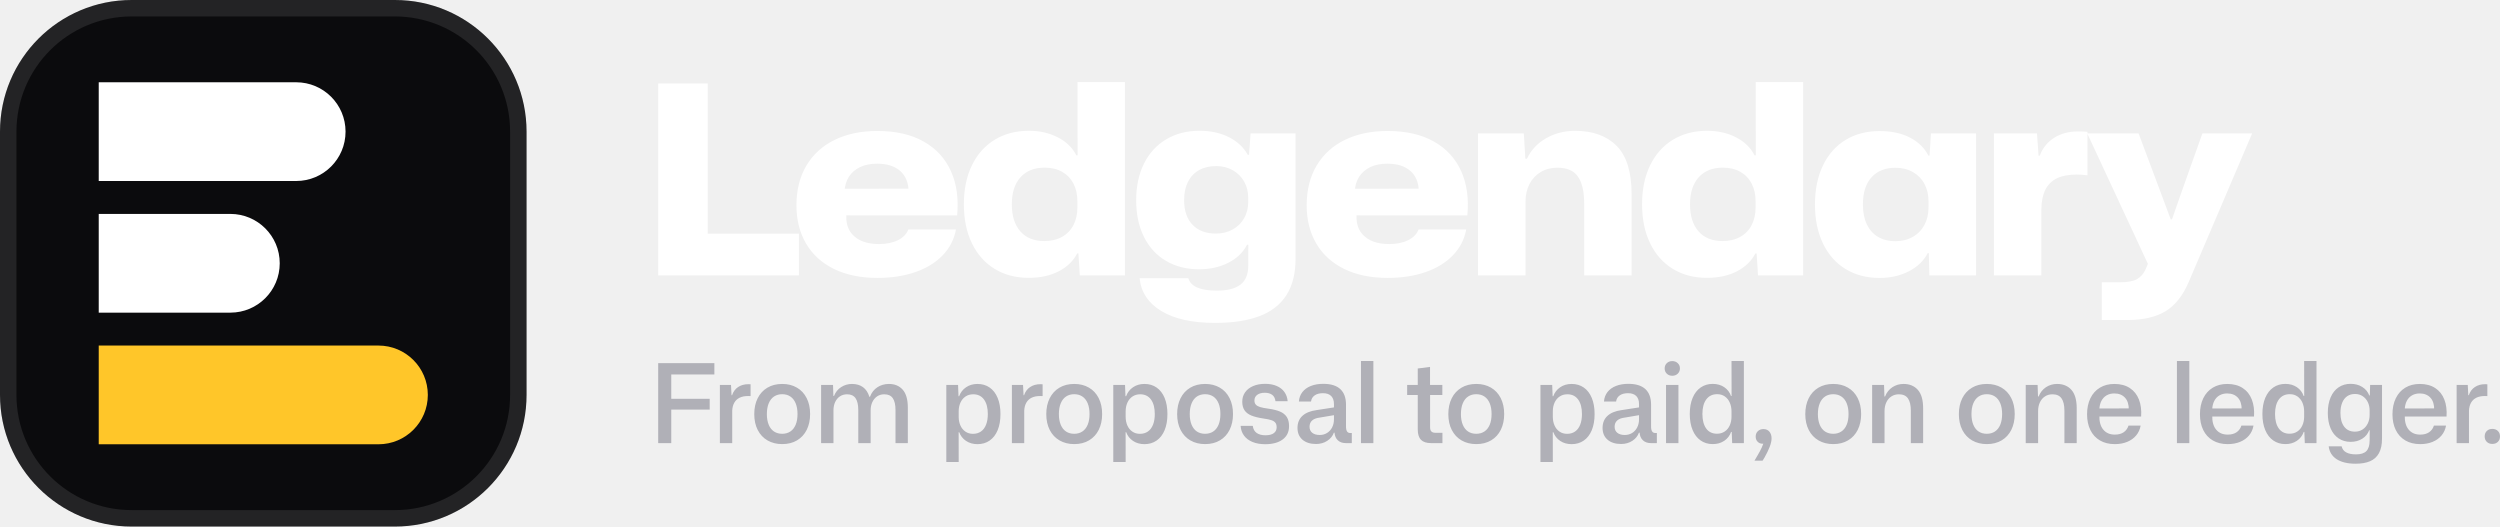
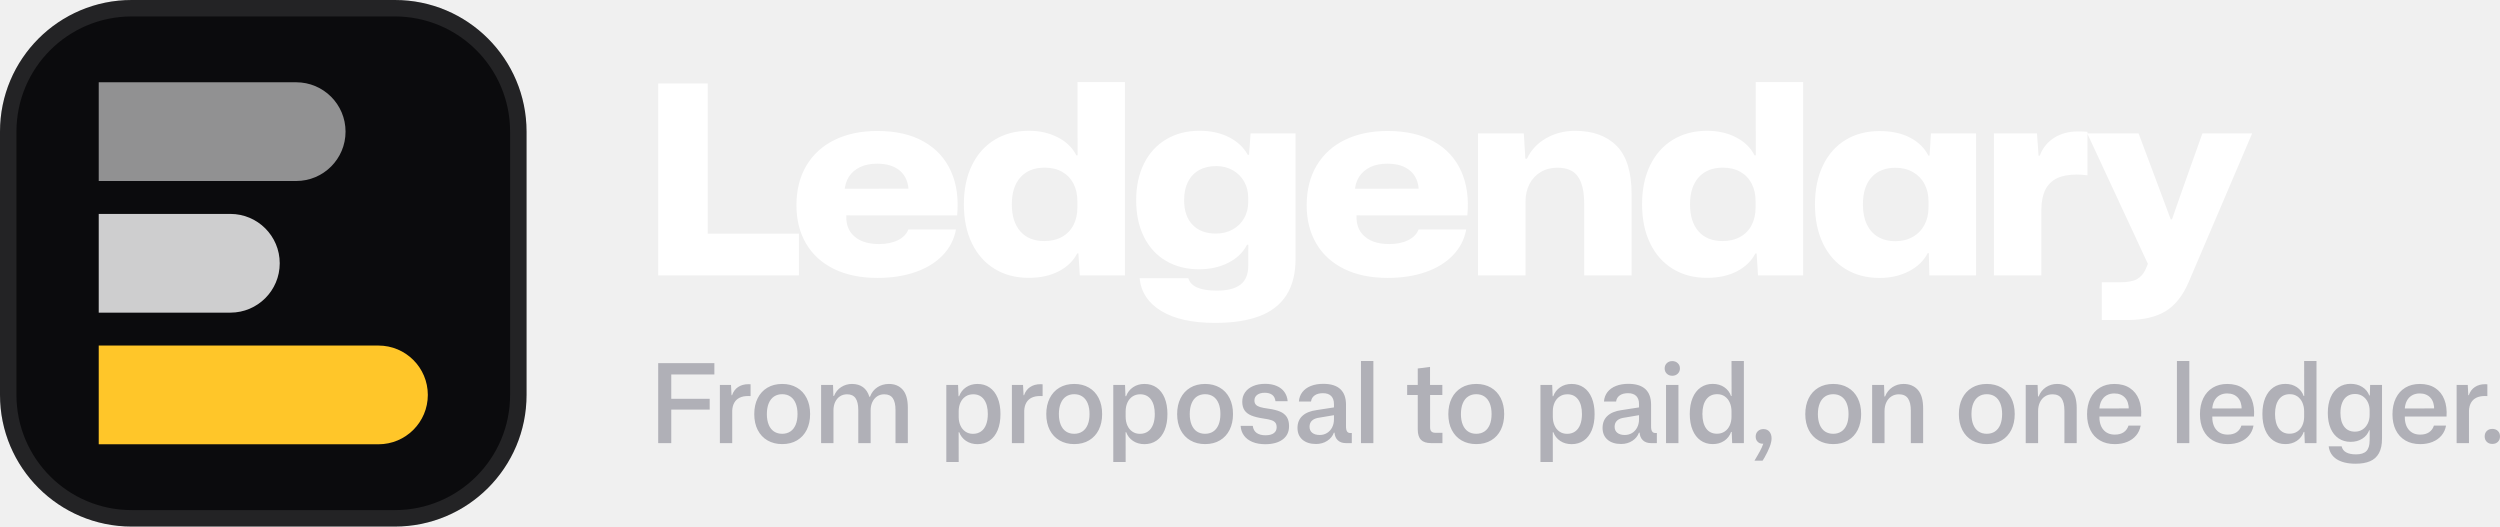
<svg xmlns="http://www.w3.org/2000/svg" viewBox="0 0 341.844 72" width="341.844" height="72" role="img" aria-label="Ledgendary. From proposal to paid, on one ledger.">
  <rect x="0" y="0" width="72" height="72" rx="18" fill="#0b0b0d" />
  <rect x="1.125" y="1.125" width="69.75" height="69.75" rx="16.875" fill="none" stroke="rgba(255,255,255,0.1)" stroke-width="2.25" />
-   <path d="M13.5 11.25H40.5A6.75 6.75 0 0 1 40.5 24.75H13.5H13.5V11.25Z" fill="#ffffff" />
-   <path d="M13.5 29.25H31.5A6.75 6.75 0 0 1 31.5 42.75H13.5H13.5V29.25Z" fill="#ffffff" />
+   <path d="M13.5 11.25H40.5A6.75 6.75 0 0 1 40.5 24.75H13.5H13.5V11.25Z" fill="#ffffff" opacity="0.55" />
+   <path d="M13.5 29.25H31.5A6.75 6.75 0 0 1 31.5 42.75H13.5H13.5V29.25Z" fill="#ffffff" opacity="0.8" />
  <path d="M13.5 47.25H51.75A6.75 6.75 0 0 1 51.75 60.75H13.5H13.5V47.25Z" fill="#ffc629" />
  <path transform="translate(87.963 37.654) scale(0.036)" fill="#ffffff" d="M56.572 -729.0H244.789V-123.262L210.67 -158.371H591.07V0.0H56.572ZM581.692 -265.912Q581.692 -353.534 619.569 -417.153Q657.446 -480.773 726.876 -514.631Q796.306 -548.488 889.243 -548.488Q993.665 -548.488 1064.777 -508.409Q1135.888 -468.331 1168.47 -395.863Q1201.052 -323.394 1191.945 -227.81L689.562 -227.949L775.346 -259.234Q760.821 -191.918 794.13 -155.43Q827.44 -118.942 895.251 -118.942Q937.412 -118.942 967.129 -133.678Q996.845 -148.414 1006.777 -174.46H1187.713Q1177.053 -117.185 1136.591 -75.644Q1096.13 -34.104 1032.569 -12.235Q969.009 9.635 889.263 9.635Q793.345 9.635 723.898 -24.565Q654.452 -58.765 618.072 -121.091Q581.692 -183.416 581.692 -265.912ZM755.807 -328.995 1017.785 -329.411 1007.667 -318.006Q1007.159 -368.499 975.955 -396.378Q944.752 -424.258 887.896 -424.258Q850.813 -424.258 823.424 -411.246Q796.036 -398.235 780.718 -374.178Q765.4 -350.121 764.386 -317.454ZM1217.61 -269.973Q1217.61 -355.244 1248.307 -418.253Q1279.004 -481.263 1334.871 -515.232Q1390.739 -549.2 1464.656 -549.2Q1525.894 -549.2 1574.347 -524.368Q1622.8 -499.536 1644.804 -455.984H1649.549L1649.262 -734.203H1829.485V0.0H1657.965L1652.715 -83.343H1648.064Q1625.659 -40.267 1577.921 -15.451Q1530.183 9.365 1463.622 9.365Q1390.225 9.365 1334.614 -24.604Q1279.004 -58.573 1248.307 -121.668Q1217.61 -184.764 1217.61 -269.973ZM1648.731 -257.449V-281.955Q1648.731 -319.677 1633.925 -348.404Q1619.118 -377.131 1591.149 -393.161Q1563.18 -409.192 1524.681 -409.192Q1465.504 -409.192 1432.616 -372.564Q1399.728 -335.937 1399.728 -269.973Q1399.728 -204.214 1431.966 -167.266Q1464.203 -130.319 1523.306 -130.319Q1561.755 -130.319 1590.287 -146.168Q1618.82 -162.018 1633.776 -190.872Q1648.731 -219.726 1648.731 -257.449ZM1884.994 10.688H2070.086Q2077.022 34.454 2104.18 46.215Q2131.338 57.977 2178.377 57.977Q2238.775 57.977 2268.256 35.075Q2297.736 12.173 2297.736 -36.554L2298.023 -116.305H2293.138Q2270.61 -72.436 2221.81 -47.765Q2173.01 -23.095 2110.879 -23.095Q2039.605 -23.095 1985.356 -55.047Q1931.107 -86.999 1901.585 -146.283Q1872.062 -205.566 1872.062 -285.315Q1872.062 -365.29 1902.015 -425.025Q1931.968 -484.76 1986.574 -517.011Q2041.18 -549.262 2112.568 -549.262Q2175.619 -549.262 2223.771 -525.235Q2271.922 -501.209 2295.903 -457.98H2300.799L2306.605 -539.372H2477.429V-62.853Q2477.429 20.778 2442.837 74.85Q2408.245 128.921 2340.591 154.731Q2272.937 180.54 2171.533 180.54Q2042.372 180.54 1967.865 135.576Q1893.358 90.612 1884.994 10.688ZM2297.581 -278.138V-295.154Q2297.581 -329.008 2282.172 -356.304Q2266.762 -383.601 2239.093 -399.366Q2211.423 -415.131 2176.274 -415.131Q2138.451 -415.131 2111.051 -399.831Q2083.651 -384.53 2068.916 -355.45Q2054.18 -326.369 2054.18 -285.845Q2054.18 -225.455 2086.167 -192.112Q2118.153 -158.768 2174.672 -158.768Q2210.565 -158.768 2238.5 -174.23Q2266.436 -189.691 2282.009 -216.942Q2297.581 -244.193 2297.581 -278.138ZM2519.692 -265.912Q2519.692 -353.534 2557.569 -417.153Q2595.446 -480.773 2664.876 -514.631Q2734.306 -548.488 2827.243 -548.488Q2931.665 -548.488 3002.777 -508.409Q3073.888 -468.331 3106.47 -395.863Q3139.052 -323.394 3129.945 -227.81L2627.562 -227.949L2713.346 -259.234Q2698.821 -191.918 2732.13 -155.43Q2765.44 -118.942 2833.251 -118.942Q2875.412 -118.942 2905.129 -133.678Q2934.845 -148.414 2944.777 -174.46H3125.713Q3115.053 -117.185 3074.591 -75.644Q3034.13 -34.104 2970.569 -12.235Q2907.009 9.635 2827.263 9.635Q2731.345 9.635 2661.898 -24.565Q2592.452 -58.765 2556.072 -121.091Q2519.692 -183.416 2519.692 -265.912ZM2693.807 -328.995 2955.785 -329.411 2945.667 -318.006Q2945.159 -368.499 2913.955 -396.378Q2882.752 -424.258 2825.896 -424.258Q2788.813 -424.258 2761.424 -411.246Q2734.036 -398.235 2718.718 -374.178Q2703.4 -350.121 2702.386 -317.454ZM3170.534 -539.372H3344.415L3350.327 -443.089H3356.312Q3379.791 -492.653 3429.111 -520.841Q3478.431 -549.029 3538.864 -549.029Q3640.586 -549.029 3697.234 -491.661Q3753.882 -434.294 3753.882 -307.567V0.0H3573.719V-272.502Q3573.719 -340.963 3550.192 -374.978Q3526.665 -408.993 3471.965 -408.993Q3436.303 -408.993 3408.666 -392.55Q3381.029 -376.107 3365.949 -346.884Q3350.869 -317.661 3350.869 -279.868V0.0H3170.534ZM3793.61 -269.973Q3793.61 -355.244 3824.307 -418.253Q3855.004 -481.263 3910.871 -515.232Q3966.739 -549.2 4040.656 -549.2Q4101.894 -549.2 4150.347 -524.368Q4198.8 -499.536 4220.804 -455.984H4225.549L4225.262 -734.203H4405.485V0.0H4233.965L4228.715 -83.343H4224.064Q4201.659 -40.267 4153.921 -15.451Q4106.183 9.365 4039.622 9.365Q3966.225 9.365 3910.614 -24.604Q3855.004 -58.573 3824.307 -121.668Q3793.61 -184.764 3793.61 -269.973ZM4224.731 -257.449V-281.955Q4224.731 -319.677 4209.925 -348.404Q4195.118 -377.131 4167.149 -393.161Q4139.18 -409.192 4100.681 -409.192Q4041.504 -409.192 4008.616 -372.564Q3975.728 -335.937 3975.728 -269.973Q3975.728 -204.214 4007.966 -167.266Q4040.203 -130.319 4099.306 -130.319Q4137.755 -130.319 4166.287 -146.168Q4194.82 -162.018 4209.776 -190.872Q4224.731 -219.726 4224.731 -257.449ZM4450.287 -269.245Q4450.287 -354.512 4480.808 -417.732Q4511.329 -480.952 4566.732 -514.546Q4622.134 -548.14 4695.786 -548.14Q4763.642 -548.14 4811.31 -523.255Q4858.978 -498.37 4881.193 -454.847H4885.363L4890.896 -539.372H5062.162V0.0H4884.808L4882.729 -84.485H4878.584Q4855.929 -40.625 4806.734 -15.429Q4757.54 9.767 4696.028 9.767Q4621.939 9.767 4566.583 -24.051Q4511.227 -57.868 4480.757 -121.005Q4450.287 -184.142 4450.287 -269.245ZM4881.552 -257.844V-281.605Q4881.552 -318.304 4866.432 -346.982Q4851.313 -375.66 4822.617 -392.161Q4793.921 -408.662 4756.098 -408.662Q4697.855 -408.662 4665.13 -372.508Q4632.405 -336.354 4632.405 -269.241Q4632.405 -225.401 4647.266 -194.021Q4662.127 -162.642 4689.879 -146.207Q4717.632 -129.773 4755.337 -129.773Q4793.378 -129.773 4822.23 -146.408Q4851.083 -163.043 4866.317 -192.026Q4881.552 -221.008 4881.552 -257.844ZM5129.989 -539.372H5293.58L5299.619 -454.607H5304.039Q5320.785 -498.475 5358.883 -522.595Q5396.981 -546.715 5449.262 -546.715Q5472.72 -546.715 5485.389 -545.324V-379.988Q5462.105 -382.97 5445.058 -382.97Q5399.385 -382.97 5370.022 -369.085Q5340.658 -355.199 5325.764 -325.919Q5310.87 -296.64 5310.184 -251.209V0.0H5129.989ZM5539.807 26.153H5610.933Q5651.897 26.153 5673.363 14.308Q5694.829 2.463 5706.39 -23.649L5723.348 -64.003V-25.419L5484.441 -539.372H5679.446L5765.735 -308.868L5801.567 -212.781H5806.371L5839.927 -308.868L5921.881 -539.372H6110.92L5870.388 24.034Q5836.456 103.532 5781.321 136.567Q5726.187 169.601 5636.381 169.601H5539.807Z" />
  <path transform="translate(88.854 60.59) scale(0.015)" fill="#b0b0b7" d="M76.41 -729.0H588.564V-625.542H174.577L195.595 -646.958V0.0H76.41ZM162.04 -403.841H545.928V-305.351H162.04ZM638.616 -530.392H740.231L744.92 -436.552H749.634Q766.31 -485.712 805.186 -511.378Q844.062 -537.045 897.41 -537.045Q908.012 -537.045 918.661 -536.366V-428.574Q907.02 -429.253 895.93 -429.253Q849.727 -429.253 818.377 -413.733Q787.027 -398.213 770.109 -368.426Q753.191 -338.638 751.175 -295.953V0.0H638.616ZM952.081 -264.44Q952.081 -346.241 982.842 -408.317Q1013.603 -470.392 1071.197 -504.888Q1128.791 -539.384 1206.937 -539.384Q1282.6 -539.384 1340.268 -506.132Q1397.936 -472.88 1429.602 -410.731Q1461.268 -348.581 1461.268 -264.944Q1461.268 -183.472 1430.594 -121.484Q1399.92 -59.496 1342.414 -25.252Q1284.907 8.992 1206.937 8.992Q1131.099 8.992 1073.343 -24.26Q1015.587 -57.512 983.834 -119.41Q952.081 -181.308 952.081 -264.44ZM1346.385 -264.944Q1346.385 -322.369 1329.396 -363.212Q1312.407 -404.056 1280.934 -424.955Q1249.462 -445.855 1206.937 -445.855Q1164.263 -445.855 1132.777 -425.043Q1101.292 -404.231 1084.127 -363.223Q1066.963 -322.215 1066.963 -264.44Q1066.963 -207.52 1084.04 -166.928Q1101.117 -126.336 1132.35 -105.689Q1163.584 -85.042 1206.433 -85.042Q1249.112 -85.042 1280.584 -105.601Q1312.056 -126.161 1329.221 -166.753Q1346.385 -207.345 1346.385 -264.944ZM1561.582 -530.392H1670.157L1673.342 -429.851H1679.213Q1699.473 -482.109 1744.306 -510.746Q1789.139 -539.384 1843.276 -539.384Q1902.892 -539.384 1943.228 -510.168Q1983.565 -480.952 2001.446 -422.365H2006.993Q2027.966 -478.636 2074.304 -509.01Q2120.642 -539.384 2179.907 -539.384Q2258.687 -539.384 2305.327 -487.025Q2351.966 -434.665 2351.966 -323.275V0.0H2239.731V-300.285Q2239.731 -373.924 2215.008 -409.463Q2190.285 -445.001 2137.03 -445.001Q2100.024 -445.001 2071.882 -425.925Q2043.74 -406.85 2028.32 -373.444Q2012.899 -340.038 2012.899 -298.637V0.0H1900.314V-300.285Q1900.314 -373.749 1875.515 -409.375Q1850.715 -445.001 1798.293 -445.001Q1760.963 -445.001 1732.734 -426.09Q1704.504 -407.178 1689.322 -373.772Q1674.141 -340.366 1674.141 -298.637V0.0H1561.582ZM2702.877 -530.392H2809.963L2813.968 -427.812H2819.86Q2838.199 -478.594 2882.596 -508.989Q2926.992 -539.384 2987.281 -539.384Q3050.681 -539.384 3097.943 -506.561Q3145.205 -473.737 3170.838 -411.835Q3196.471 -349.933 3196.471 -264.944Q3196.471 -179.451 3170.838 -117.801Q3145.205 -56.151 3097.943 -23.328Q3050.681 9.496 2987.173 9.496Q2926.82 9.496 2882.628 -20.13Q2838.437 -49.756 2820.404 -99.676H2815.292L2815.616 171.933H2702.877ZM3081.245 -264.944Q3081.245 -349.984 3046.383 -397.524Q3011.522 -445.064 2948.277 -445.064Q2907.523 -445.064 2877.437 -424.584Q2847.351 -404.104 2831.484 -368.686Q2815.616 -333.268 2815.616 -289.549V-239.663Q2815.616 -195.944 2831.239 -160.774Q2846.862 -125.604 2876.457 -105.124Q2906.053 -84.644 2945.722 -84.644Q2988.337 -84.644 3018.768 -105.944Q3049.198 -127.244 3065.221 -168.016Q3081.245 -208.788 3081.245 -264.944ZM3300.616 -530.392H3402.231L3406.92 -436.552H3411.634Q3428.31 -485.712 3467.186 -511.378Q3506.062 -537.045 3559.41 -537.045Q3570.012 -537.045 3580.661 -536.366V-428.574Q3569.02 -429.253 3557.93 -429.253Q3511.727 -429.253 3480.377 -413.733Q3449.027 -398.213 3432.109 -368.426Q3415.191 -338.638 3413.175 -295.953V0.0H3300.616ZM3614.081 -264.44Q3614.081 -346.241 3644.842 -408.317Q3675.603 -470.392 3733.197 -504.888Q3790.791 -539.384 3868.937 -539.384Q3944.6 -539.384 4002.268 -506.132Q4059.936 -472.88 4091.602 -410.731Q4123.268 -348.581 4123.268 -264.944Q4123.268 -183.472 4092.594 -121.484Q4061.92 -59.496 4004.414 -25.252Q3946.907 8.992 3868.937 8.992Q3793.099 8.992 3735.343 -24.26Q3677.587 -57.512 3645.834 -119.41Q3614.081 -181.308 3614.081 -264.44ZM4008.385 -264.944Q4008.385 -322.369 3991.396 -363.212Q3974.407 -404.056 3942.934 -424.955Q3911.462 -445.855 3868.937 -445.855Q3826.263 -445.855 3794.777 -425.043Q3763.292 -404.231 3746.127 -363.223Q3728.963 -322.215 3728.963 -264.44Q3728.963 -207.52 3746.04 -166.928Q3763.117 -126.336 3794.35 -105.689Q3825.584 -85.042 3868.433 -85.042Q3911.112 -85.042 3942.584 -105.601Q3974.056 -126.161 3991.221 -166.753Q4008.385 -207.345 4008.385 -264.944ZM4224.877 -530.392H4331.963L4335.968 -427.812H4341.86Q4360.199 -478.594 4404.596 -508.989Q4448.992 -539.384 4509.281 -539.384Q4572.681 -539.384 4619.943 -506.561Q4667.205 -473.737 4692.838 -411.835Q4718.471 -349.933 4718.471 -264.944Q4718.471 -179.451 4692.838 -117.801Q4667.205 -56.151 4619.943 -23.328Q4572.681 9.496 4509.173 9.496Q4448.82 9.496 4404.628 -20.13Q4360.437 -49.756 4342.404 -99.676H4337.292L4337.616 171.933H4224.877ZM4603.245 -264.944Q4603.245 -349.984 4568.383 -397.524Q4533.522 -445.064 4470.277 -445.064Q4429.523 -445.064 4399.437 -424.584Q4369.351 -404.104 4353.484 -368.686Q4337.616 -333.268 4337.616 -289.549V-239.663Q4337.616 -195.944 4353.239 -160.774Q4368.862 -125.604 4398.457 -105.124Q4428.053 -84.644 4467.722 -84.644Q4510.337 -84.644 4540.768 -105.944Q4571.198 -127.244 4587.221 -168.016Q4603.245 -208.788 4603.245 -264.944ZM4807.081 -264.44Q4807.081 -346.241 4837.842 -408.317Q4868.603 -470.392 4926.197 -504.888Q4983.791 -539.384 5061.937 -539.384Q5137.6 -539.384 5195.268 -506.132Q5252.936 -472.88 5284.602 -410.731Q5316.268 -348.581 5316.268 -264.944Q5316.268 -183.472 5285.594 -121.484Q5254.92 -59.496 5197.414 -25.252Q5139.907 8.992 5061.937 8.992Q4986.099 8.992 4928.343 -24.26Q4870.587 -57.512 4838.834 -119.41Q4807.081 -181.308 4807.081 -264.44ZM5201.385 -264.944Q5201.385 -322.369 5184.396 -363.212Q5167.407 -404.056 5135.934 -424.955Q5104.462 -445.855 5061.937 -445.855Q5019.263 -445.855 4987.777 -425.043Q4956.292 -404.231 4939.127 -363.223Q4921.963 -322.215 4921.963 -264.44Q4921.963 -207.52 4939.04 -166.928Q4956.117 -126.336 4987.35 -105.689Q5018.584 -85.042 5061.433 -85.042Q5104.112 -85.042 5135.584 -105.601Q5167.056 -126.161 5184.221 -166.753Q5201.385 -207.345 5201.385 -264.944ZM5385.802 -157.286H5496.379Q5502.029 -113.318 5532.338 -92.367Q5562.647 -71.416 5612.44 -71.416Q5661.681 -71.416 5687.903 -90.577Q5714.124 -109.737 5714.124 -144.4Q5714.124 -170.496 5702.746 -185.468Q5691.369 -200.441 5667.195 -208.803Q5643.021 -217.165 5596.186 -223.849Q5526.836 -234.016 5484.827 -250.996Q5442.818 -267.976 5421.726 -298.536Q5400.635 -329.096 5400.635 -378.056Q5400.635 -426.525 5426.616 -463.238Q5452.598 -499.952 5499.823 -520.172Q5547.048 -540.392 5609.047 -540.392Q5669.076 -540.392 5714.135 -521.148Q5759.193 -501.904 5784.751 -466.212Q5810.31 -430.52 5814.445 -381.788H5703.39Q5698.735 -421.067 5673.601 -440.021Q5648.467 -458.976 5605.541 -458.976Q5562.438 -458.976 5537.044 -440.06Q5511.65 -421.143 5511.65 -388.504Q5511.65 -364.928 5524.198 -350.876Q5536.746 -336.825 5563.248 -328.635Q5589.751 -320.445 5639.382 -313.915Q5704.885 -304.591 5745.231 -287.36Q5785.577 -270.13 5806.439 -238.146Q5827.301 -206.161 5827.301 -154.345Q5827.301 -76.57 5769.207 -33.285Q5711.113 10.0 5609.44 10.0Q5543.244 10.0 5493.75 -10.496Q5444.255 -30.992 5416.438 -68.848Q5388.622 -106.703 5385.802 -157.286ZM5904.144 -138.371Q5904.144 -206.884 5948.719 -248.236Q5993.293 -289.587 6078.299 -301.021L6247.008 -327.098V-256.477L6107.704 -232.817Q6061.62 -227.567 6037.812 -206.481Q6014.004 -185.394 6014.004 -149.002Q6014.004 -113.681 6038.699 -93.909Q6063.394 -74.137 6107.039 -74.137Q6143.695 -74.137 6173.348 -92.296Q6203.001 -110.455 6219.769 -143.05Q6236.537 -175.644 6236.537 -217.711V-355.709Q6236.537 -404.003 6211.018 -429.525Q6185.5 -455.047 6136.019 -455.047Q6089.297 -455.047 6060.699 -435.04Q6032.101 -415.033 6027.475 -379.208H5917.041Q5920.511 -428.72 5948.646 -465.058Q5976.781 -501.395 6025.751 -520.894Q6074.722 -540.392 6139.382 -540.392Q6242.599 -540.392 6294.478 -492.258Q6346.357 -444.123 6346.357 -350.921V-151.754Q6346.357 -120.548 6356.042 -106.23Q6365.726 -91.911 6386.125 -91.911H6399.153V0.0H6345.07Q6299.569 0.0 6272.215 -25.371Q6244.861 -50.743 6241.683 -95.133H6235.786Q6219.489 -49.477 6175.354 -20.735Q6131.218 8.008 6073.462 8.008Q5994.749 8.008 5949.447 -31.179Q5904.144 -70.366 5904.144 -138.371ZM6482.864 -748.577H6595.926V0.0H6482.864ZM7000.429 -124.281V-438.375H6903.926V-530.392H7000.39V-680.269L7112.291 -694.464V-530.392H7224.495V-438.375H7112.795V-144.153Q7112.795 -117.097 7125.192 -105.565Q7137.589 -94.034 7162.446 -94.034H7225.503V0.0H7121.766Q7059.877 0.0 7030.153 -29.948Q7000.429 -59.896 7000.429 -124.281ZM7279.081 -264.44Q7279.081 -346.241 7309.842 -408.317Q7340.603 -470.392 7398.197 -504.888Q7455.791 -539.384 7533.937 -539.384Q7609.6 -539.384 7667.268 -506.132Q7724.936 -472.88 7756.602 -410.731Q7788.268 -348.581 7788.268 -264.944Q7788.268 -183.472 7757.594 -121.484Q7726.92 -59.496 7669.414 -25.252Q7611.907 8.992 7533.937 8.992Q7458.099 8.992 7400.343 -24.26Q7342.587 -57.512 7310.834 -119.41Q7279.081 -181.308 7279.081 -264.44ZM7673.385 -264.944Q7673.385 -322.369 7656.396 -363.212Q7639.407 -404.056 7607.934 -424.955Q7576.462 -445.855 7533.937 -445.855Q7491.263 -445.855 7459.777 -425.043Q7428.292 -404.231 7411.127 -363.223Q7393.963 -322.215 7393.963 -264.44Q7393.963 -207.52 7411.04 -166.928Q7428.117 -126.336 7459.35 -105.689Q7490.584 -85.042 7533.433 -85.042Q7576.112 -85.042 7607.584 -105.601Q7639.056 -126.161 7656.221 -166.753Q7673.385 -207.345 7673.385 -264.944ZM8118.877 -530.392H8225.963L8229.968 -427.812H8235.86Q8254.199 -478.594 8298.596 -508.989Q8342.992 -539.384 8403.281 -539.384Q8466.681 -539.384 8513.943 -506.561Q8561.205 -473.737 8586.838 -411.835Q8612.471 -349.933 8612.471 -264.944Q8612.471 -179.451 8586.838 -117.801Q8561.205 -56.151 8513.943 -23.328Q8466.681 9.496 8403.173 9.496Q8342.82 9.496 8298.628 -20.13Q8254.437 -49.756 8236.404 -99.676H8231.292L8231.616 171.933H8118.877ZM8497.245 -264.944Q8497.245 -349.984 8462.383 -397.524Q8427.522 -445.064 8364.277 -445.064Q8323.523 -445.064 8293.437 -424.584Q8263.351 -404.104 8247.484 -368.686Q8231.616 -333.268 8231.616 -289.549V-239.663Q8231.616 -195.944 8247.239 -160.774Q8262.862 -125.604 8292.457 -105.124Q8322.053 -84.644 8361.722 -84.644Q8404.337 -84.644 8434.768 -105.944Q8465.198 -127.244 8481.221 -168.016Q8497.245 -208.788 8497.245 -264.944ZM8685.144 -138.371Q8685.144 -206.884 8729.719 -248.236Q8774.293 -289.587 8859.299 -301.021L9028.008 -327.098V-256.477L8888.704 -232.817Q8842.62 -227.567 8818.812 -206.481Q8795.004 -185.394 8795.004 -149.002Q8795.004 -113.681 8819.699 -93.909Q8844.394 -74.137 8888.039 -74.137Q8924.695 -74.137 8954.348 -92.296Q8984.001 -110.455 9000.769 -143.05Q9017.537 -175.644 9017.537 -217.711V-355.709Q9017.537 -404.003 8992.018 -429.525Q8966.5 -455.047 8917.019 -455.047Q8870.297 -455.047 8841.699 -435.04Q8813.101 -415.033 8808.475 -379.208H8698.041Q8701.511 -428.72 8729.646 -465.058Q8757.781 -501.395 8806.751 -520.894Q8855.722 -540.392 8920.382 -540.392Q9023.599 -540.392 9075.478 -492.258Q9127.357 -444.123 9127.357 -350.921V-151.754Q9127.357 -120.548 9137.042 -106.23Q9146.726 -91.911 9167.125 -91.911H9180.153V0.0H9126.07Q9080.569 0.0 9053.215 -25.371Q9025.861 -50.743 9022.683 -95.133H9016.786Q9000.489 -49.477 8956.354 -20.735Q8912.218 8.008 8854.462 8.008Q8775.749 8.008 8730.447 -31.179Q8685.144 -70.366 8685.144 -138.371ZM9263.582 -530.392H9376.793V0.0H9263.582ZM9251.166 -681.101Q9251.166 -709.957 9270.801 -728.828Q9290.436 -747.7 9320.174 -747.7Q9350.643 -747.7 9370.506 -728.828Q9390.368 -709.957 9390.368 -681.101Q9390.368 -651.903 9370.506 -632.879Q9350.643 -613.855 9320.241 -613.855Q9290.375 -613.855 9270.771 -632.879Q9251.166 -651.903 9251.166 -681.101ZM9480.054 -265.448Q9480.054 -350.424 9505.946 -412.16Q9531.838 -473.896 9579.186 -506.892Q9626.534 -539.888 9689.323 -539.888Q9749.837 -539.888 9794.301 -509.918Q9838.766 -479.947 9856.065 -429.165H9861.234L9860.586 -748.577H9973.325V0.0H9866.562L9862.406 -102.063H9856.838Q9838.918 -50.936 9794.377 -20.972Q9749.837 8.992 9689.323 8.992Q9626.534 8.992 9579.186 -24.004Q9531.838 -57.0 9505.946 -118.988Q9480.054 -180.976 9480.054 -265.448ZM9860.586 -241.9V-288.456Q9860.586 -332.519 9845.013 -368.463Q9829.44 -404.406 9799.878 -425.239Q9770.316 -446.072 9730.227 -446.072Q9665.928 -446.072 9630.605 -398.446Q9595.281 -350.82 9595.281 -265.448Q9595.281 -180.904 9629.69 -133.278Q9664.099 -85.652 9727.825 -85.652Q9768.828 -85.652 9798.886 -106.062Q9828.944 -126.472 9844.765 -162.154Q9860.586 -197.836 9860.586 -241.9ZM10098.14 111.97Q10121.157 73.181 10136.796 39.165Q10152.436 5.15 10154.383 -14.041L10169.688 -3.393Q10166.696 -1.21 10162.879 0.979Q10152.391 5.498 10143.869 5.498Q10116.184 5.498 10098.503 -12.85Q10080.821 -31.199 10080.821 -59.586Q10080.821 -89.668 10100.74 -108.85Q10120.659 -128.033 10151.889 -128.033Q10185.451 -128.033 10205.547 -104.767Q10225.644 -81.5 10225.644 -42.766Q10225.644 -10.286 10208.615 33.907Q10191.586 78.1 10162.305 129.975Q10153.101 145.325 10143.819 160.04H10070.026Q10078.817 145.164 10083.911 136.091Q10089.004 127.017 10098.14 111.97ZM10533.081 -264.44Q10533.081 -346.241 10563.842 -408.317Q10594.603 -470.392 10652.197 -504.888Q10709.791 -539.384 10787.937 -539.384Q10863.6 -539.384 10921.268 -506.132Q10978.936 -472.88 11010.602 -410.731Q11042.268 -348.581 11042.268 -264.944Q11042.268 -183.472 11011.594 -121.484Q10980.92 -59.496 10923.414 -25.252Q10865.907 8.992 10787.937 8.992Q10712.099 8.992 10654.343 -24.26Q10596.587 -57.512 10564.834 -119.41Q10533.081 -181.308 10533.081 -264.44ZM10927.385 -264.944Q10927.385 -322.369 10910.396 -363.212Q10893.407 -404.056 10861.934 -424.955Q10830.462 -445.855 10787.937 -445.855Q10745.263 -445.855 10713.777 -425.043Q10682.292 -404.231 10665.127 -363.223Q10647.963 -322.215 10647.963 -264.44Q10647.963 -207.52 10665.04 -166.928Q10682.117 -126.336 10713.35 -105.689Q10744.584 -85.042 10787.433 -85.042Q10830.112 -85.042 10861.584 -105.601Q10893.056 -126.161 10910.221 -166.753Q10927.385 -207.345 10927.385 -264.944ZM11142.582 -530.392H11250.989L11254.498 -425.133H11260.369Q11281.786 -479.74 11327.047 -509.562Q11372.308 -539.384 11428.421 -539.384Q11511.449 -539.384 11559.404 -485.117Q11607.359 -430.85 11607.359 -317.684V0.0H11495.278V-293.723Q11495.278 -371.136 11468.859 -408.068Q11442.439 -445.001 11386.379 -445.001Q11347.756 -445.001 11317.946 -425.594Q11288.135 -406.187 11271.802 -371.465Q11255.469 -336.744 11255.469 -292.075V0.0H11142.582ZM11933.081 -264.44Q11933.081 -346.241 11963.842 -408.317Q11994.603 -470.392 12052.197 -504.888Q12109.791 -539.384 12187.937 -539.384Q12263.6 -539.384 12321.268 -506.132Q12378.936 -472.88 12410.602 -410.731Q12442.268 -348.581 12442.268 -264.944Q12442.268 -183.472 12411.594 -121.484Q12380.92 -59.496 12323.414 -25.252Q12265.907 8.992 12187.937 8.992Q12112.099 8.992 12054.343 -24.26Q11996.587 -57.512 11964.834 -119.41Q11933.081 -181.308 11933.081 -264.44ZM12327.385 -264.944Q12327.385 -322.369 12310.396 -363.212Q12293.407 -404.056 12261.934 -424.955Q12230.462 -445.855 12187.937 -445.855Q12145.263 -445.855 12113.777 -425.043Q12082.292 -404.231 12065.127 -363.223Q12047.963 -322.215 12047.963 -264.44Q12047.963 -207.52 12065.04 -166.928Q12082.117 -126.336 12113.35 -105.689Q12144.584 -85.042 12187.433 -85.042Q12230.112 -85.042 12261.584 -105.601Q12293.056 -126.161 12310.221 -166.753Q12327.385 -207.345 12327.385 -264.944ZM12542.582 -530.392H12650.989L12654.498 -425.133H12660.369Q12681.786 -479.74 12727.047 -509.562Q12772.308 -539.384 12828.421 -539.384Q12911.449 -539.384 12959.404 -485.117Q13007.359 -430.85 13007.359 -317.684V0.0H12895.278V-293.723Q12895.278 -371.136 12868.859 -408.068Q12842.439 -445.001 12786.379 -445.001Q12747.756 -445.001 12717.946 -425.594Q12688.135 -406.187 12671.802 -371.465Q12655.469 -336.744 12655.469 -292.075V0.0H12542.582ZM13101.776 -262.296Q13101.776 -346.359 13132.058 -408.783Q13162.339 -471.207 13218.641 -505.254Q13274.943 -539.3 13350.829 -539.3Q13434.477 -539.3 13491.515 -501.914Q13548.553 -464.529 13574.61 -397.291Q13600.668 -330.053 13594.63 -242.084L13171.824 -242.353L13213.843 -253.189Q13211.487 -168.693 13249.391 -123.106Q13287.294 -77.52 13354.664 -77.52Q13404.117 -77.52 13435.559 -98.998Q13467.002 -120.476 13479.555 -159.626H13590.146Q13580.802 -107.543 13548.873 -69.471Q13516.945 -31.399 13467.007 -11.096Q13417.069 9.208 13354.664 9.208Q13275.836 9.208 13218.796 -24.41Q13161.756 -58.028 13131.766 -119.352Q13101.776 -180.676 13101.776 -262.296ZM13203.419 -315.595 13492.924 -316.401 13482.213 -303.068Q13483.219 -375.431 13447.514 -414.105Q13411.808 -452.78 13350.196 -452.78Q13309.944 -452.78 13279.462 -435.024Q13248.981 -417.267 13231.923 -383.743Q13214.866 -350.219 13213.514 -304.036ZM13920.864 -748.577H14033.926V0.0H13920.864ZM14130.776 -262.296Q14130.776 -346.359 14161.058 -408.783Q14191.339 -471.207 14247.641 -505.254Q14303.943 -539.3 14379.829 -539.3Q14463.477 -539.3 14520.515 -501.914Q14577.553 -464.529 14603.61 -397.291Q14629.668 -330.053 14623.63 -242.084L14200.824 -242.353L14242.843 -253.189Q14240.487 -168.693 14278.391 -123.106Q14316.294 -77.52 14383.664 -77.52Q14433.117 -77.52 14464.559 -98.998Q14496.002 -120.476 14508.555 -159.626H14619.146Q14609.802 -107.543 14577.873 -69.471Q14545.945 -31.399 14496.007 -11.096Q14446.069 9.208 14383.664 9.208Q14304.836 9.208 14247.796 -24.41Q14190.756 -58.028 14160.766 -119.352Q14130.776 -180.676 14130.776 -262.296ZM14232.419 -315.595 14521.924 -316.401 14511.213 -303.068Q14512.219 -375.431 14476.514 -414.105Q14440.808 -452.78 14379.196 -452.78Q14338.944 -452.78 14308.462 -435.024Q14277.981 -417.267 14260.923 -383.743Q14243.866 -350.219 14242.514 -304.036ZM14700.054 -265.448Q14700.054 -350.424 14725.946 -412.16Q14751.838 -473.896 14799.186 -506.892Q14846.534 -539.888 14909.323 -539.888Q14969.837 -539.888 15014.301 -509.918Q15058.766 -479.947 15076.065 -429.165H15081.234L15080.586 -748.577H15193.325V0.0H15086.562L15082.406 -102.063H15076.838Q15058.918 -50.936 15014.377 -20.972Q14969.837 8.992 14909.323 8.992Q14846.534 8.992 14799.186 -24.004Q14751.838 -57.0 14725.946 -118.988Q14700.054 -180.976 14700.054 -265.448ZM15080.586 -241.9V-288.456Q15080.586 -332.519 15065.013 -368.463Q15049.44 -404.406 15019.878 -425.239Q14990.316 -446.072 14950.227 -446.072Q14885.928 -446.072 14850.605 -398.446Q14815.281 -350.82 14815.281 -265.448Q14815.281 -180.904 14849.69 -133.278Q14884.099 -85.652 14947.825 -85.652Q14988.828 -85.652 15018.886 -106.062Q15048.944 -126.472 15064.765 -162.154Q15080.586 -197.836 15080.586 -241.9ZM15304.311 29.422H15422.459Q15430.698 66.054 15463.64 84.348Q15496.582 102.641 15553.311 102.641Q15619.182 102.641 15648.418 72.254Q15677.654 41.866 15677.654 -25.11L15678.302 -116.911H15673.412Q15655.333 -68.593 15610.219 -40.027Q15565.105 -11.461 15504.453 -11.461Q15442.064 -11.461 15394.934 -42.962Q15347.804 -74.464 15322.031 -133.875Q15296.257 -193.286 15296.257 -274.941Q15296.257 -357.1 15322.031 -417.085Q15347.804 -477.069 15394.934 -508.731Q15442.064 -540.392 15504.124 -540.392Q15565.1 -540.392 15610.466 -511.897Q15655.832 -483.401 15674.083 -434.553H15679.302L15682.142 -530.392H15790.393V-40.638Q15790.393 41.54 15762.33 92.068Q15734.266 142.595 15681.362 165.18Q15628.458 187.765 15550.314 187.765Q15440.352 187.765 15377.03 146.588Q15313.708 105.412 15304.311 29.422ZM15677.482 -255.256V-298.289Q15677.482 -338.692 15661.319 -372.793Q15645.156 -406.894 15614.925 -427.383Q15584.694 -447.871 15544.029 -447.871Q15503.209 -447.871 15473.417 -427.815Q15443.625 -407.759 15427.555 -368.829Q15411.484 -329.899 15411.484 -274.941Q15411.484 -193.413 15446.463 -148.95Q15481.442 -104.486 15543.496 -104.486Q15583.679 -104.486 15614.079 -124.903Q15644.479 -145.32 15660.981 -179.674Q15677.482 -214.028 15677.482 -255.256ZM15885.776 -262.296Q15885.776 -346.359 15916.058 -408.783Q15946.339 -471.207 16002.641 -505.254Q16058.943 -539.3 16134.829 -539.3Q16218.477 -539.3 16275.515 -501.914Q16332.553 -464.529 16358.61 -397.291Q16384.668 -330.053 16378.63 -242.084L15955.824 -242.353L15997.843 -253.189Q15995.487 -168.693 16033.391 -123.106Q16071.294 -77.52 16138.664 -77.52Q16188.117 -77.52 16219.559 -98.998Q16251.002 -120.476 16263.555 -159.626H16374.146Q16364.802 -107.543 16332.873 -69.471Q16300.945 -31.399 16251.007 -11.096Q16201.069 9.208 16138.664 9.208Q16059.836 9.208 16002.796 -24.41Q15945.756 -58.028 15915.766 -119.352Q15885.776 -180.676 15885.776 -262.296ZM15987.419 -315.595 16276.924 -316.401 16266.213 -303.068Q16267.219 -375.431 16231.514 -414.105Q16195.808 -452.78 16134.196 -452.78Q16093.944 -452.78 16063.462 -435.024Q16032.981 -417.267 16015.923 -383.743Q15998.866 -350.219 15997.514 -304.036ZM16470.616 -530.392H16572.231L16576.92 -436.552H16581.634Q16598.31 -485.712 16637.186 -511.378Q16676.062 -537.045 16729.41 -537.045Q16740.012 -537.045 16750.661 -536.366V-428.574Q16739.02 -429.253 16727.93 -429.253Q16681.727 -429.253 16650.377 -413.733Q16619.027 -398.213 16602.109 -368.426Q16585.191 -338.638 16583.175 -295.953V0.0H16470.616ZM16726.291 -61.079Q16726.291 -91.479 16745.63 -110.566Q16764.969 -129.654 16796.165 -129.654Q16827.362 -129.654 16846.701 -110.566Q16866.04 -91.479 16866.04 -61.079Q16866.04 -30.679 16846.701 -11.591Q16827.362 7.496 16796.165 7.496Q16764.969 7.496 16745.63 -11.591Q16726.291 -30.679 16726.291 -61.079Z" />
</svg>
